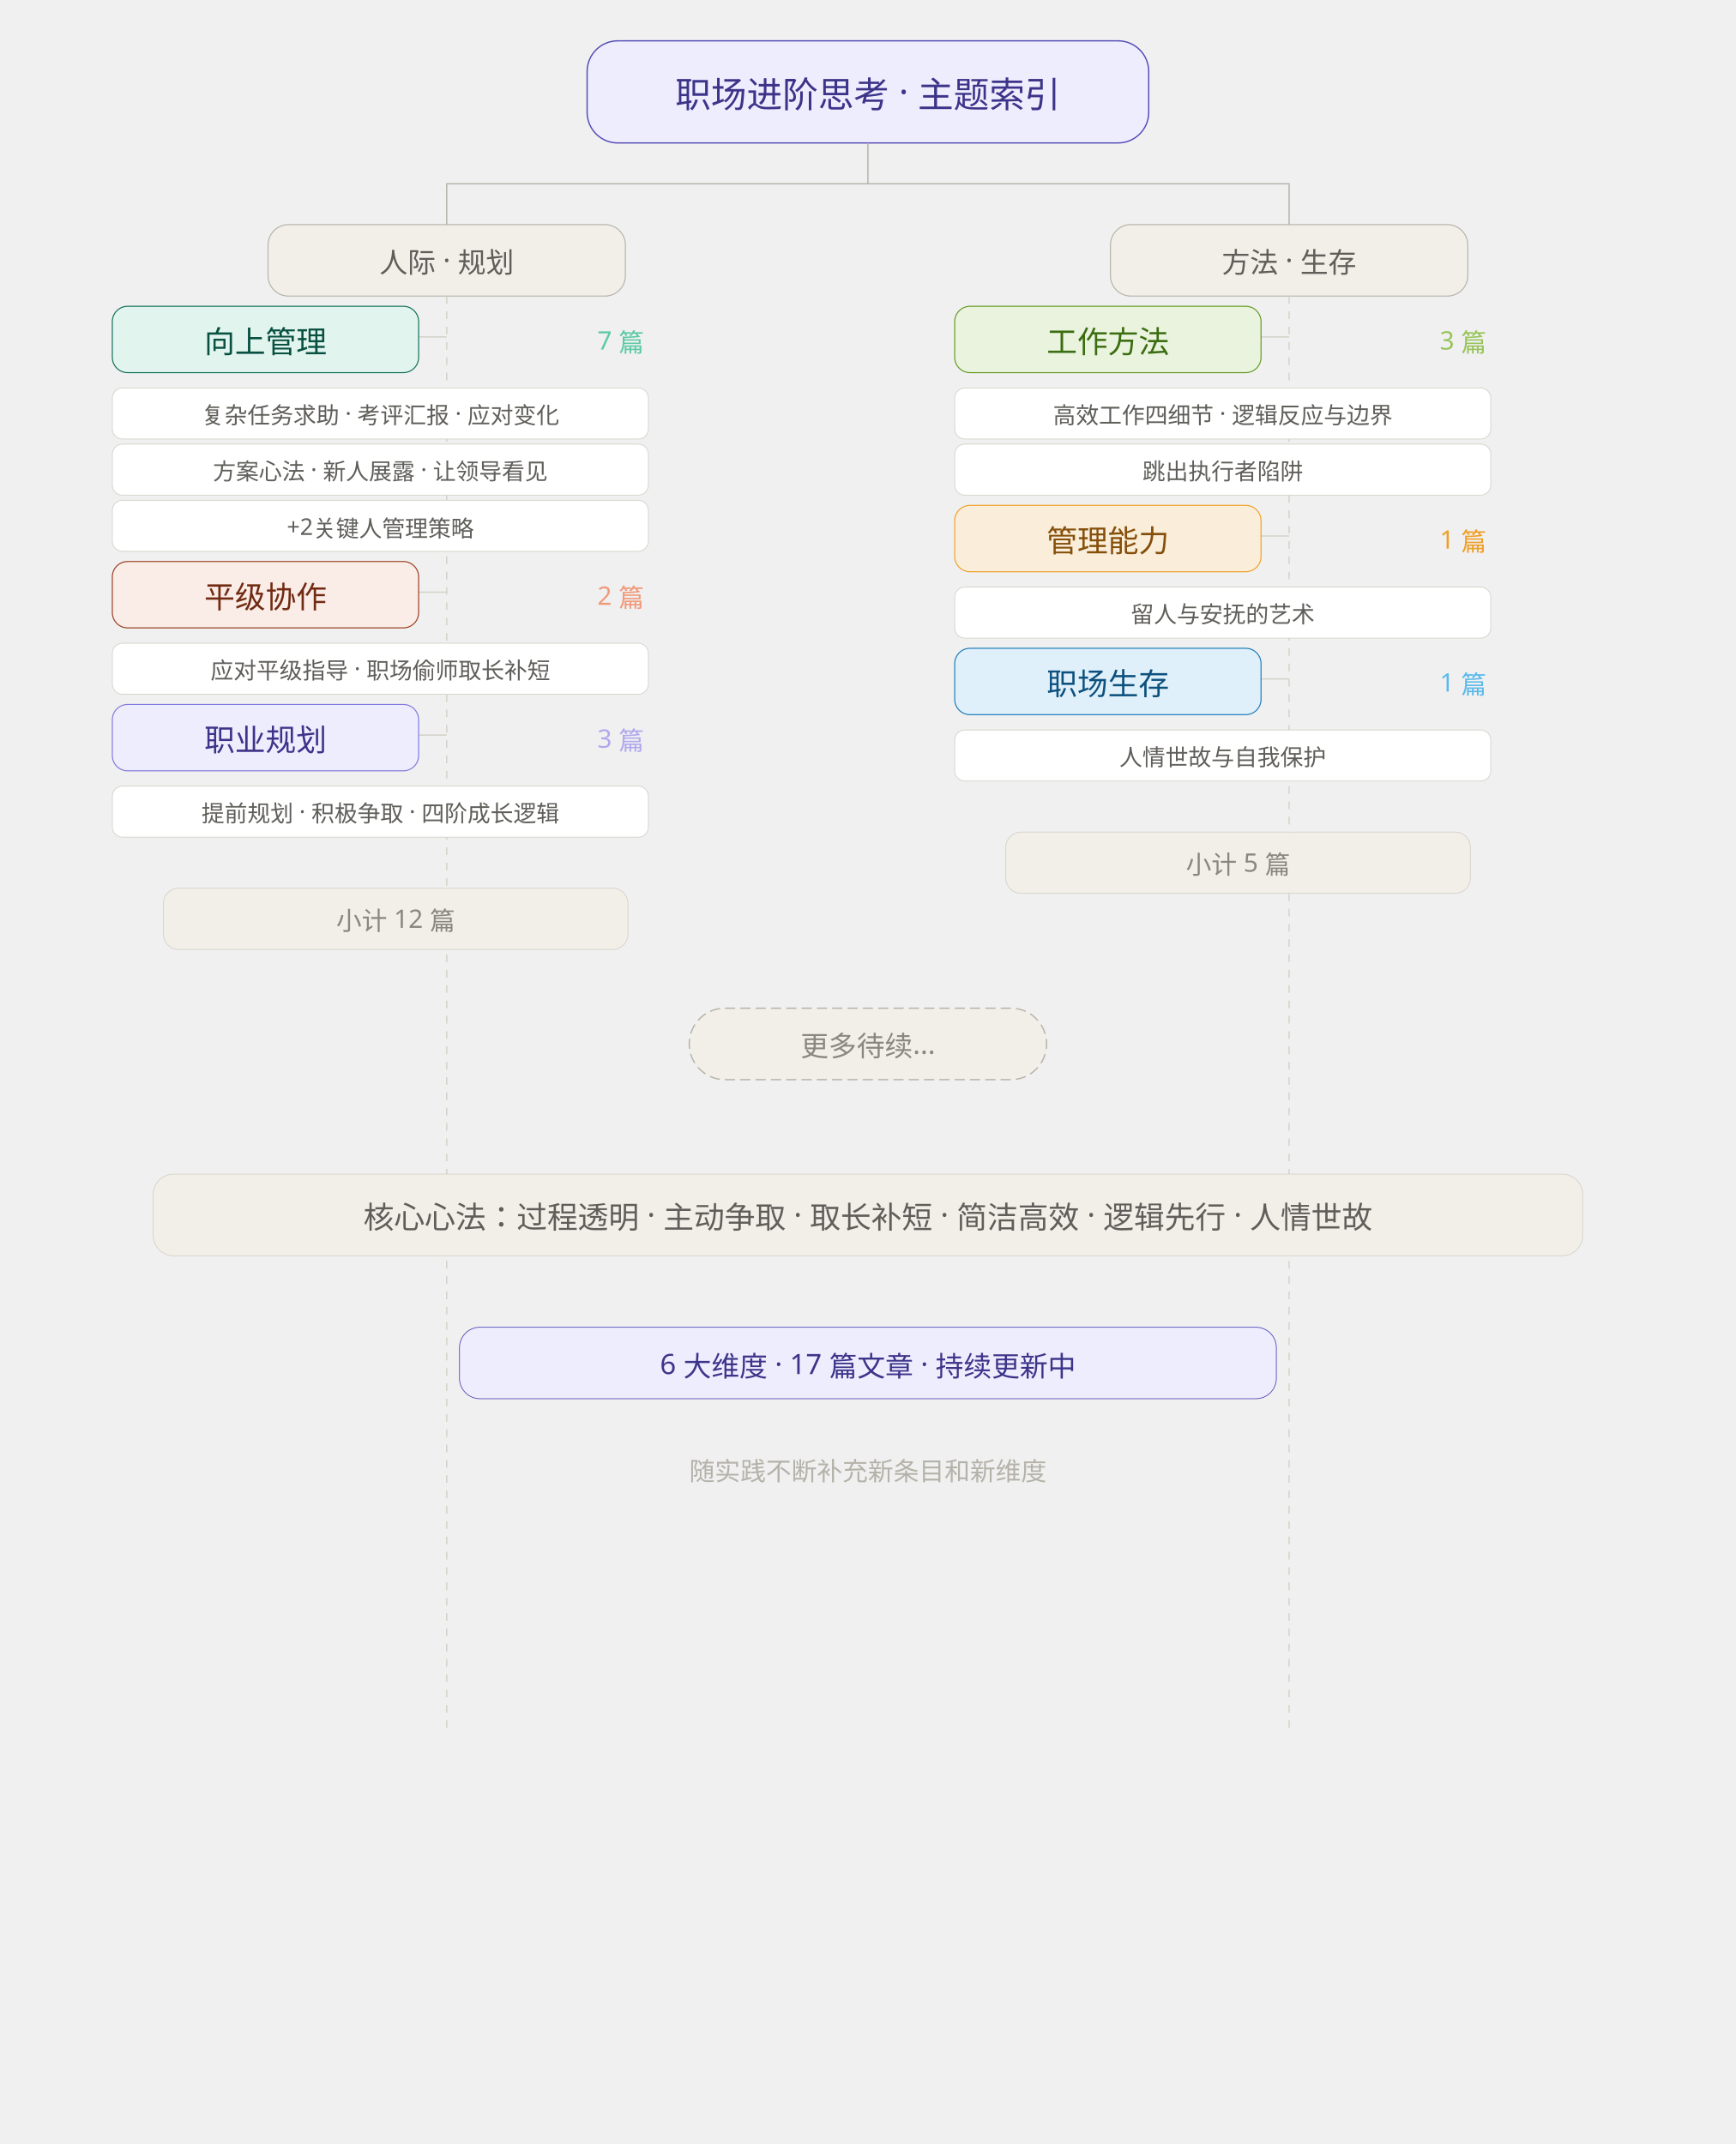
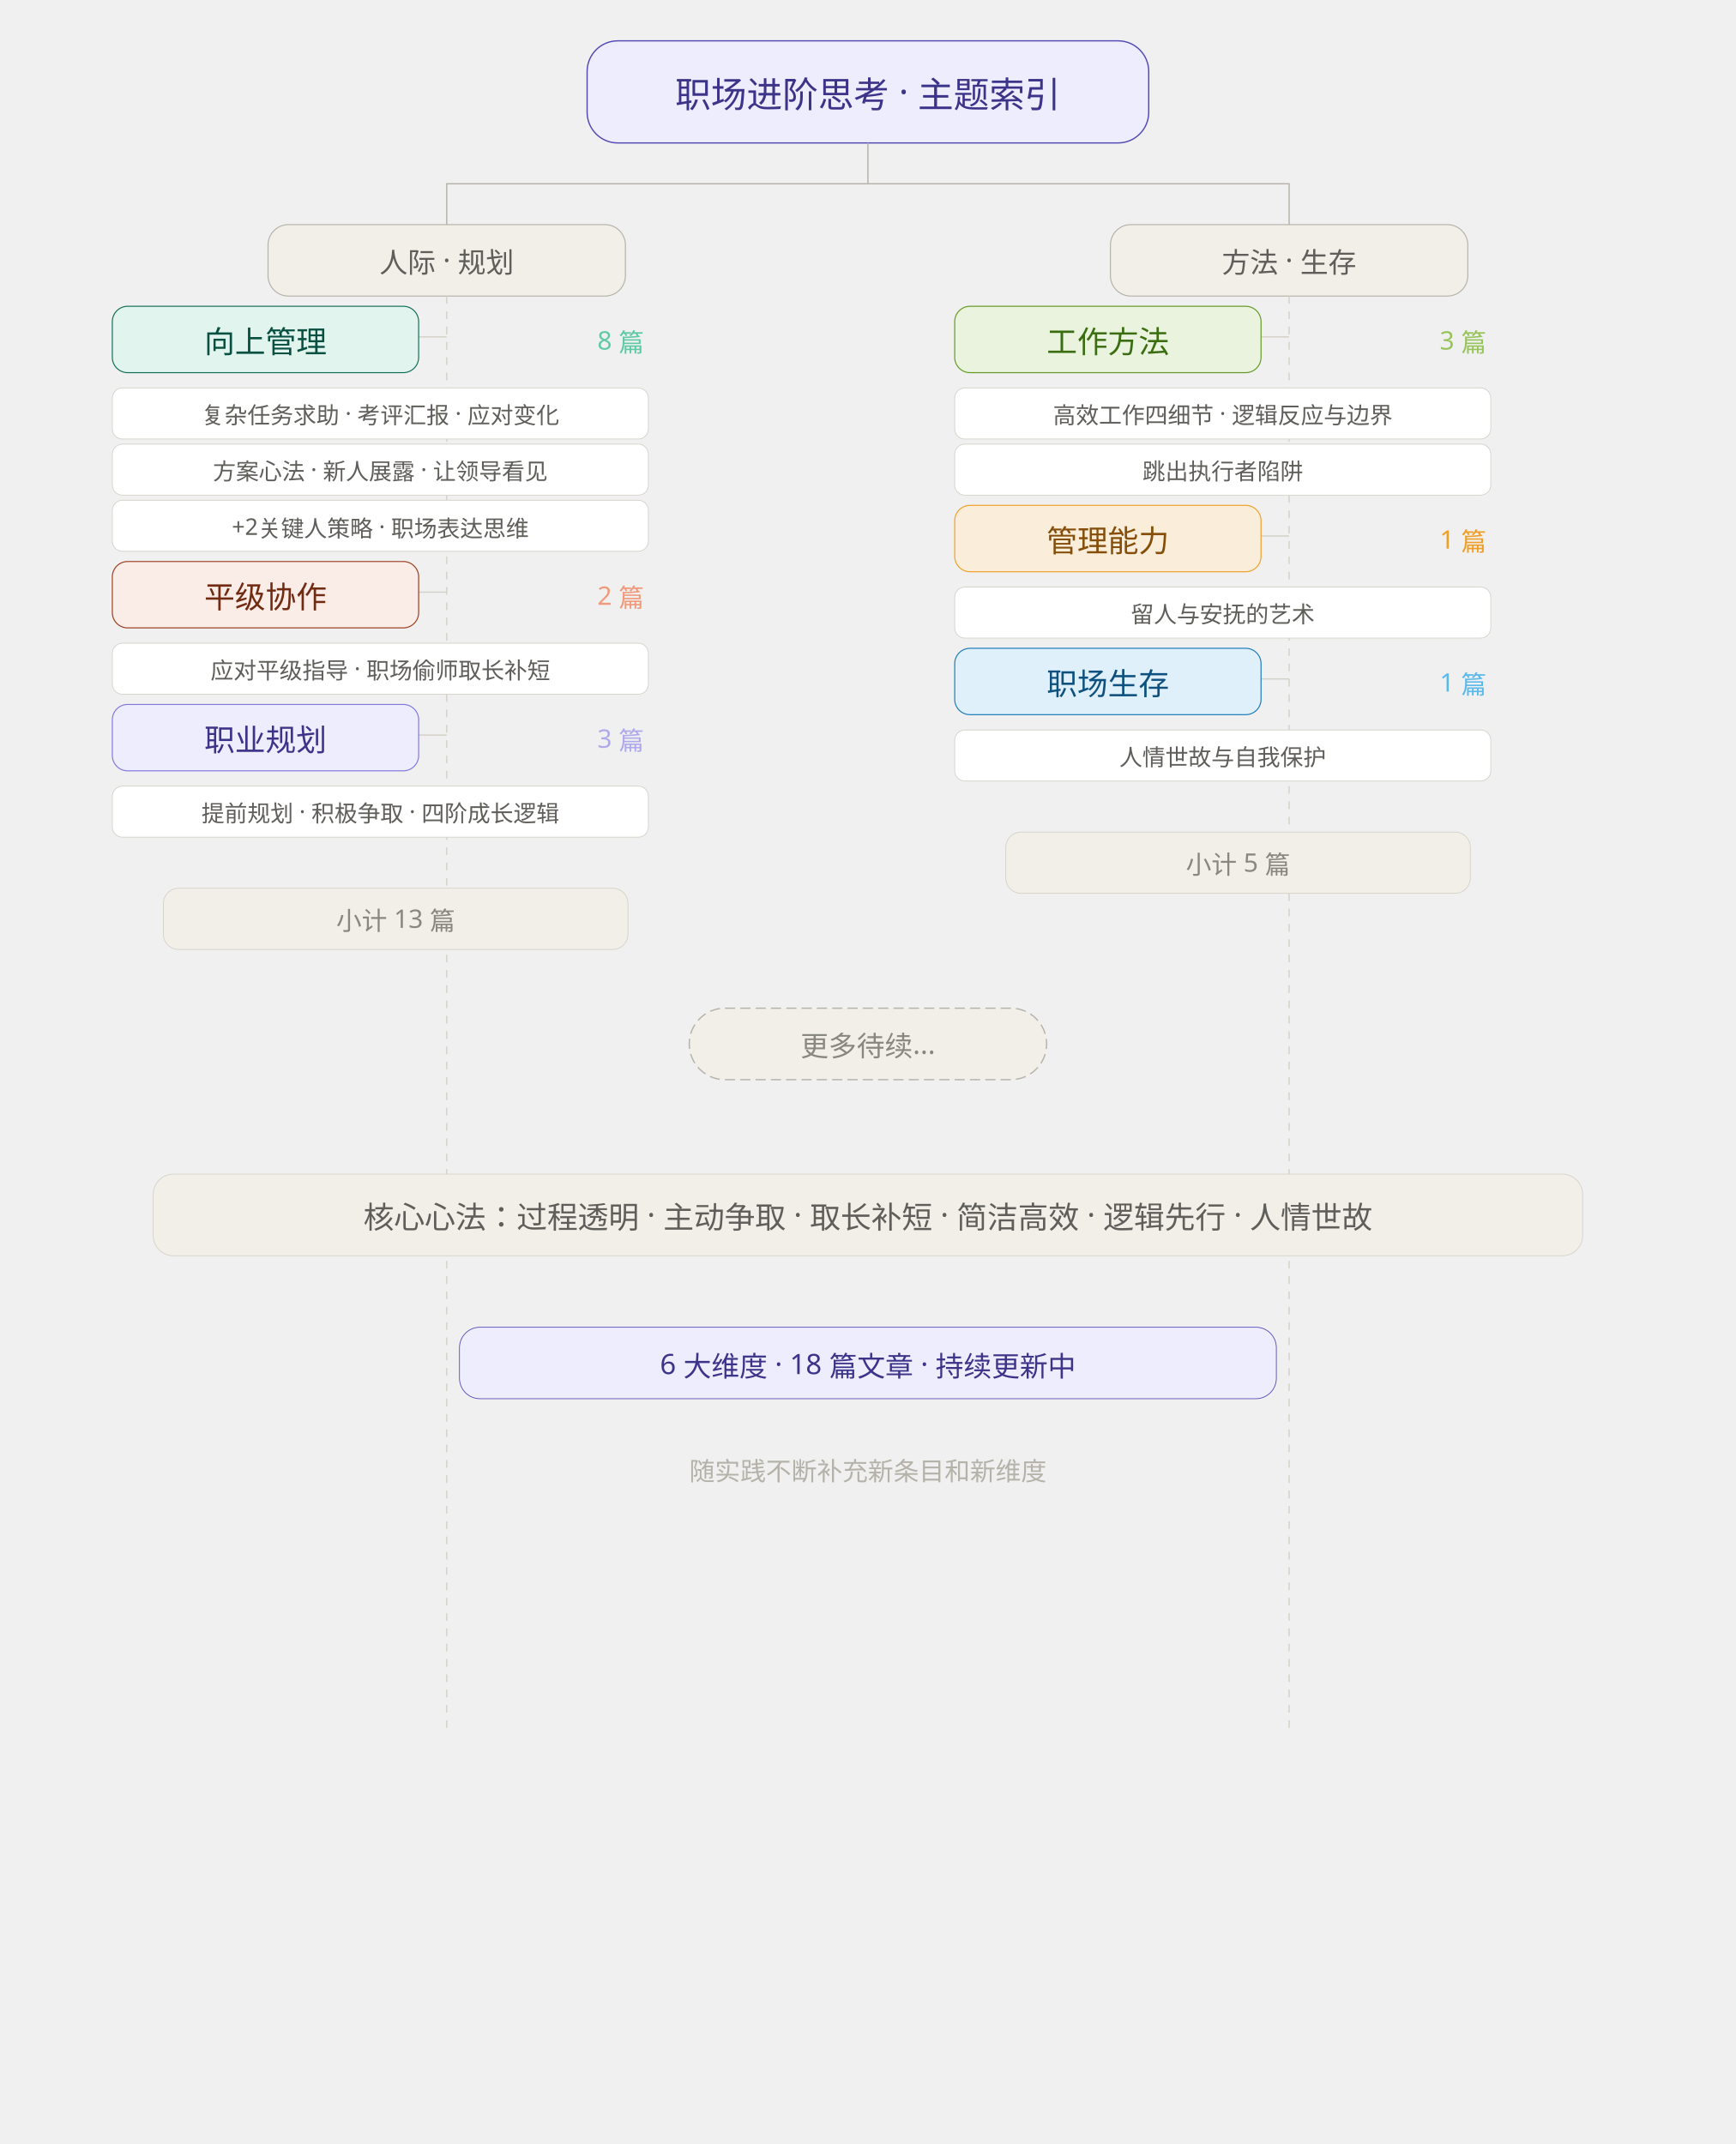
<svg xmlns="http://www.w3.org/2000/svg" viewBox="0 0 680 840" width="100%">
  <rect x="230" y="16" width="220" height="40" rx="12" fill="#EEEDFE" stroke="#534AB7" stroke-width="0.5" />
  <text x="340" y="36" text-anchor="middle" dominant-baseline="central" font-family="sans-serif" font-size="14" font-weight="500" fill="#3C3489">职场进阶思考 · 主题索引</text>
  <line x1="340" y1="56" x2="340" y2="72" stroke="#B4B2A9" stroke-width="0.5" />
  <polyline points="340,72 175,72 175,88" fill="none" stroke="#B4B2A9" stroke-width="0.5" />
  <polyline points="340,72 505,72 505,88" fill="none" stroke="#B4B2A9" stroke-width="0.5" />
  <rect x="105" y="88" width="140" height="28" rx="8" fill="#F1EFE8" stroke="#B4B2A9" stroke-width="0.4" />
  <text x="175" y="102" text-anchor="middle" dominant-baseline="central" font-family="sans-serif" font-size="11" font-weight="500" fill="#5F5E5A">人际 · 规划</text>
  <rect x="435" y="88" width="140" height="28" rx="8" fill="#F1EFE8" stroke="#B4B2A9" stroke-width="0.4" />
  <text x="505" y="102" text-anchor="middle" dominant-baseline="central" font-family="sans-serif" font-size="11" font-weight="500" fill="#5F5E5A">方法 · 生存</text>
  <line x1="175" y1="116" x2="175" y2="680" stroke="#D3D1C7" stroke-width="0.5" stroke-dasharray="3,3" />
  <line x1="505" y1="116" x2="505" y2="680" stroke="#D3D1C7" stroke-width="0.5" stroke-dasharray="3,3" />
  <line x1="175" y1="132" x2="44" y2="132" stroke="#D3D1C7" stroke-width="0.5" />
  <rect x="44" y="120" width="120" height="26" rx="6" fill="#E1F5EE" stroke="#0F6E56" stroke-width="0.4" />
  <text x="104" y="133" text-anchor="middle" dominant-baseline="central" font-family="sans-serif" font-size="12" font-weight="500" fill="#085041">向上管理</text>
-   <text x="234" y="133" dominant-baseline="central" font-family="sans-serif" font-size="10" fill="#5DCAA5">7 篇</text>
+   <text x="234" y="133" dominant-baseline="central" font-family="sans-serif" font-size="10" fill="#5DCAA5">8 篇</text>
  <rect x="44" y="152" width="210" height="20" rx="4" fill="#FFFFFF" stroke="#D3D1C7" stroke-width="0.3" />
  <text x="149" y="162" text-anchor="middle" dominant-baseline="central" font-family="sans-serif" font-size="9" fill="#5F5E5A">复杂任务求助 · 考评汇报 · 应对变化</text>
  <rect x="44" y="174" width="210" height="20" rx="4" fill="#FFFFFF" stroke="#D3D1C7" stroke-width="0.3" />
  <text x="149" y="184" text-anchor="middle" dominant-baseline="central" font-family="sans-serif" font-size="9" fill="#5F5E5A">方案心法 · 新人展露 · 让领导看见</text>
  <rect x="44" y="196" width="210" height="20" rx="4" fill="#FFFFFF" stroke="#D3D1C7" stroke-width="0.3" />
-   <text x="149" y="206" text-anchor="middle" dominant-baseline="central" font-family="sans-serif" font-size="9" fill="#5F5E5A">+2关键人管理策略</text>
+   <text x="149" y="206" text-anchor="middle" dominant-baseline="central" font-family="sans-serif" font-size="9" fill="#5F5E5A">+2关键人策略 · 职场表达思维</text>
  <line x1="175" y1="232" x2="44" y2="232" stroke="#D3D1C7" stroke-width="0.5" />
  <rect x="44" y="220" width="120" height="26" rx="6" fill="#FAECE7" stroke="#993C1D" stroke-width="0.4" />
  <text x="104" y="233" text-anchor="middle" dominant-baseline="central" font-family="sans-serif" font-size="12" font-weight="500" fill="#712B13">平级协作</text>
  <text x="234" y="233" dominant-baseline="central" font-family="sans-serif" font-size="10" fill="#F0997B">2 篇</text>
  <rect x="44" y="252" width="210" height="20" rx="4" fill="#FFFFFF" stroke="#D3D1C7" stroke-width="0.3" />
  <text x="149" y="262" text-anchor="middle" dominant-baseline="central" font-family="sans-serif" font-size="9" fill="#5F5E5A">应对平级指导 · 职场偷师取长补短</text>
  <line x1="175" y1="288" x2="44" y2="288" stroke="#D3D1C7" stroke-width="0.5" />
  <rect x="44" y="276" width="120" height="26" rx="6" fill="#EEEDFE" stroke="#7F77DD" stroke-width="0.4" />
  <text x="104" y="289" text-anchor="middle" dominant-baseline="central" font-family="sans-serif" font-size="12" font-weight="500" fill="#3C3489">职业规划</text>
  <text x="234" y="289" dominant-baseline="central" font-family="sans-serif" font-size="10" fill="#AFA9EC">3 篇</text>
  <rect x="44" y="308" width="210" height="20" rx="4" fill="#FFFFFF" stroke="#D3D1C7" stroke-width="0.3" />
  <text x="149" y="318" text-anchor="middle" dominant-baseline="central" font-family="sans-serif" font-size="9" fill="#5F5E5A">提前规划 · 积极争取 · 四阶成长逻辑</text>
  <rect x="64" y="348" width="182" height="24" rx="6" fill="#F1EFE8" stroke="#D3D1C7" stroke-width="0.3" />
-   <text x="155" y="360" text-anchor="middle" dominant-baseline="central" font-family="sans-serif" font-size="10" fill="#888780">小计 12 篇</text>
+   <text x="155" y="360" text-anchor="middle" dominant-baseline="central" font-family="sans-serif" font-size="10" fill="#888780">小计 13 篇</text>
  <line x1="505" y1="132" x2="374" y2="132" stroke="#D3D1C7" stroke-width="0.5" />
  <rect x="374" y="120" width="120" height="26" rx="6" fill="#EAF3DE" stroke="#639922" stroke-width="0.4" />
  <text x="434" y="133" text-anchor="middle" dominant-baseline="central" font-family="sans-serif" font-size="12" font-weight="500" fill="#3B6D11">工作方法</text>
  <text x="564" y="133" dominant-baseline="central" font-family="sans-serif" font-size="10" fill="#97C459">3 篇</text>
  <rect x="374" y="152" width="210" height="20" rx="4" fill="#FFFFFF" stroke="#D3D1C7" stroke-width="0.3" />
  <text x="479" y="162" text-anchor="middle" dominant-baseline="central" font-family="sans-serif" font-size="9" fill="#5F5E5A">高效工作四细节 · 逻辑反应与边界</text>
  <rect x="374" y="174" width="210" height="20" rx="4" fill="#FFFFFF" stroke="#D3D1C7" stroke-width="0.3" />
  <text x="479" y="184" text-anchor="middle" dominant-baseline="central" font-family="sans-serif" font-size="9" fill="#5F5E5A">跳出执行者陷阱</text>
  <line x1="505" y1="210" x2="374" y2="210" stroke="#D3D1C7" stroke-width="0.5" />
  <rect x="374" y="198" width="120" height="26" rx="6" fill="#FAEEDA" stroke="#EF9F27" stroke-width="0.4" />
  <text x="434" y="211" text-anchor="middle" dominant-baseline="central" font-family="sans-serif" font-size="12" font-weight="500" fill="#854F0B">管理能力</text>
  <text x="564" y="211" dominant-baseline="central" font-family="sans-serif" font-size="10" fill="#EF9F27">1 篇</text>
  <rect x="374" y="230" width="210" height="20" rx="4" fill="#FFFFFF" stroke="#D3D1C7" stroke-width="0.3" />
  <text x="479" y="240" text-anchor="middle" dominant-baseline="central" font-family="sans-serif" font-size="9" fill="#5F5E5A">留人与安抚的艺术</text>
  <line x1="505" y1="266" x2="374" y2="266" stroke="#D3D1C7" stroke-width="0.5" />
  <rect x="374" y="254" width="120" height="26" rx="6" fill="#E0F0FA" stroke="#1A7AB8" stroke-width="0.4" />
  <text x="434" y="267" text-anchor="middle" dominant-baseline="central" font-family="sans-serif" font-size="12" font-weight="500" fill="#0E517E">职场生存</text>
  <text x="564" y="267" dominant-baseline="central" font-family="sans-serif" font-size="10" fill="#5BBAEB">1 篇</text>
  <rect x="374" y="286" width="210" height="20" rx="4" fill="#FFFFFF" stroke="#D3D1C7" stroke-width="0.3" />
  <text x="479" y="296" text-anchor="middle" dominant-baseline="central" font-family="sans-serif" font-size="9" fill="#5F5E5A">人情世故与自我保护</text>
  <rect x="394" y="326" width="182" height="24" rx="6" fill="#F1EFE8" stroke="#D3D1C7" stroke-width="0.3" />
  <text x="485" y="338" text-anchor="middle" dominant-baseline="central" font-family="sans-serif" font-size="10" fill="#888780">小计 5 篇</text>
  <rect x="270" y="395" width="140" height="28" rx="14" fill="#F1EFE8" stroke="#B4B2A9" stroke-width="0.5" stroke-dasharray="4,2" />
  <text x="340" y="409" text-anchor="middle" dominant-baseline="central" font-family="sans-serif" font-size="11" font-weight="500" fill="#888780">更多待续...</text>
  <rect x="60" y="460" width="560" height="32" rx="8" fill="#F1EFE8" stroke="#D3D1C7" stroke-width="0.3" />
  <text x="340" y="476" text-anchor="middle" dominant-baseline="central" font-family="sans-serif" font-size="12" font-weight="500" fill="#5F5E5A">核心心法：过程透明 · 主动争取 · 取长补短 · 简洁高效 · 逻辑先行 · 人情世故</text>
  <rect x="180" y="520" width="320" height="28" rx="8" fill="#EEEDFE" stroke="#534AB7" stroke-width="0.3" />
-   <text x="340" y="534" text-anchor="middle" dominant-baseline="central" font-family="sans-serif" font-size="11" font-weight="500" fill="#3C3489">6 大维度 · 17 篇文章 · 持续更新中</text>
+   <text x="340" y="534" text-anchor="middle" dominant-baseline="central" font-family="sans-serif" font-size="11" font-weight="500" fill="#3C3489">6 大维度 · 18 篇文章 · 持续更新中</text>
  <text x="340" y="580" text-anchor="middle" font-family="sans-serif" font-size="10" fill="#B4B2A9">随实践不断补充新条目和新维度</text>
</svg>
